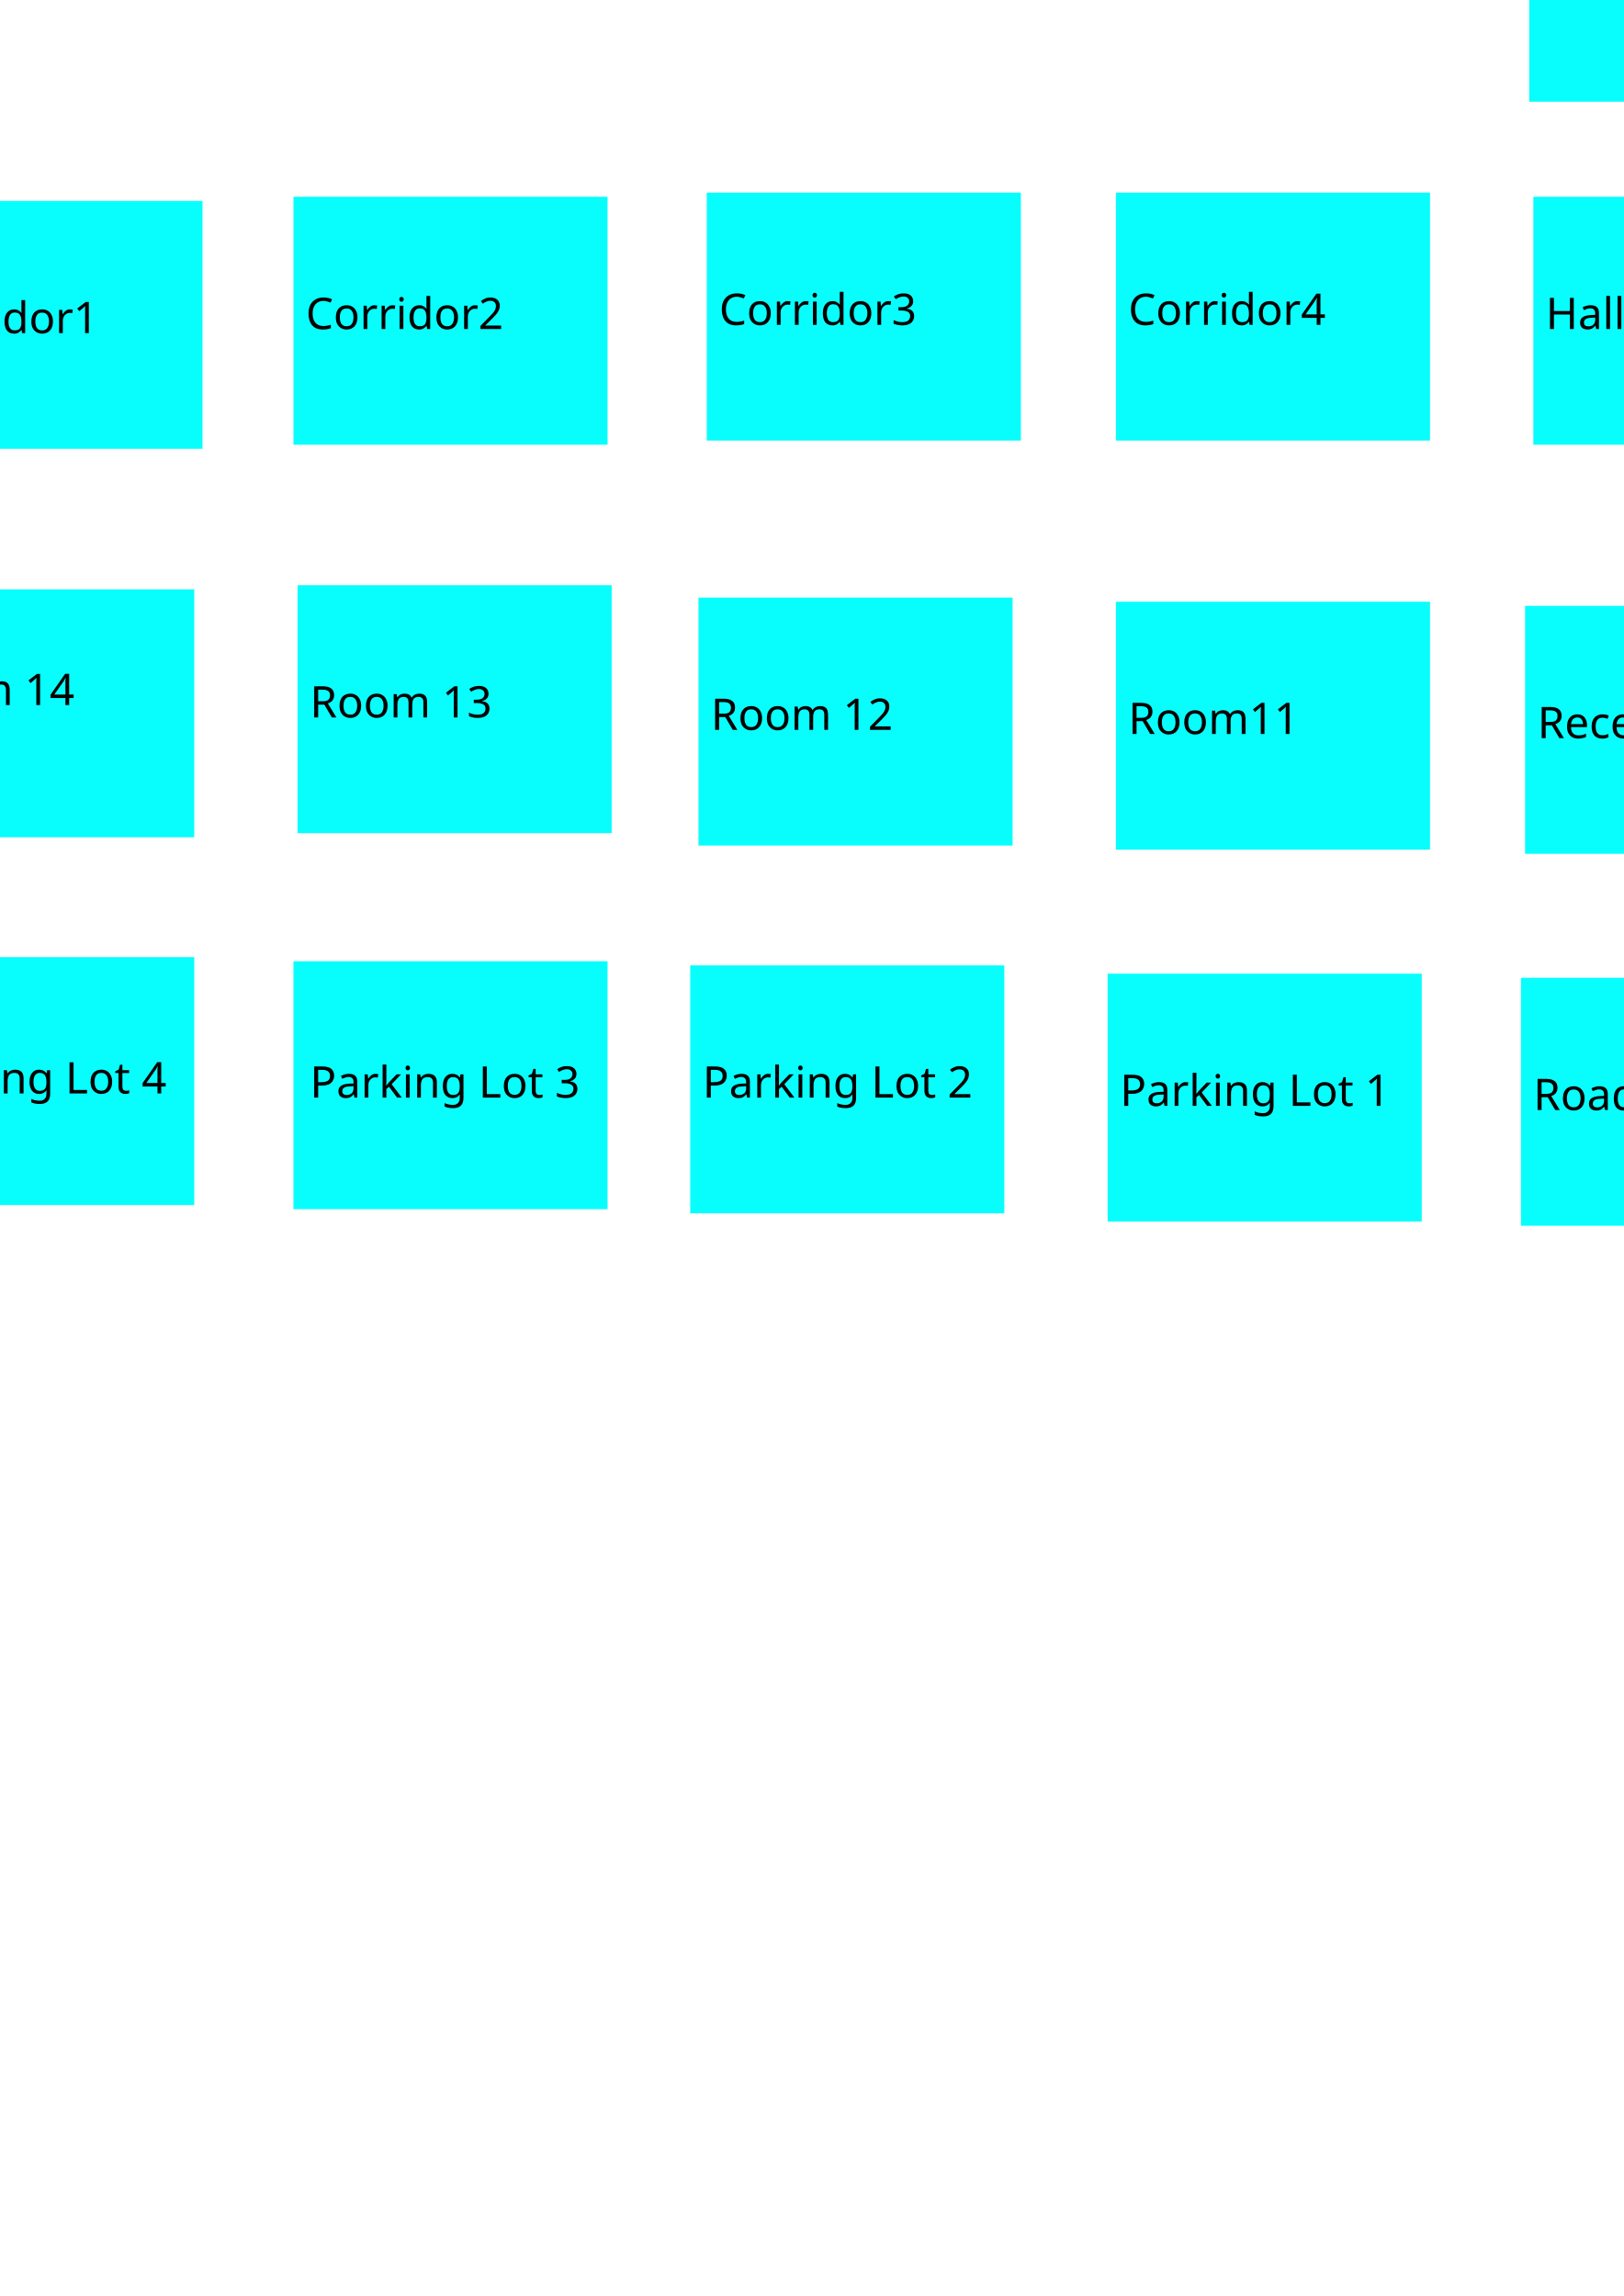
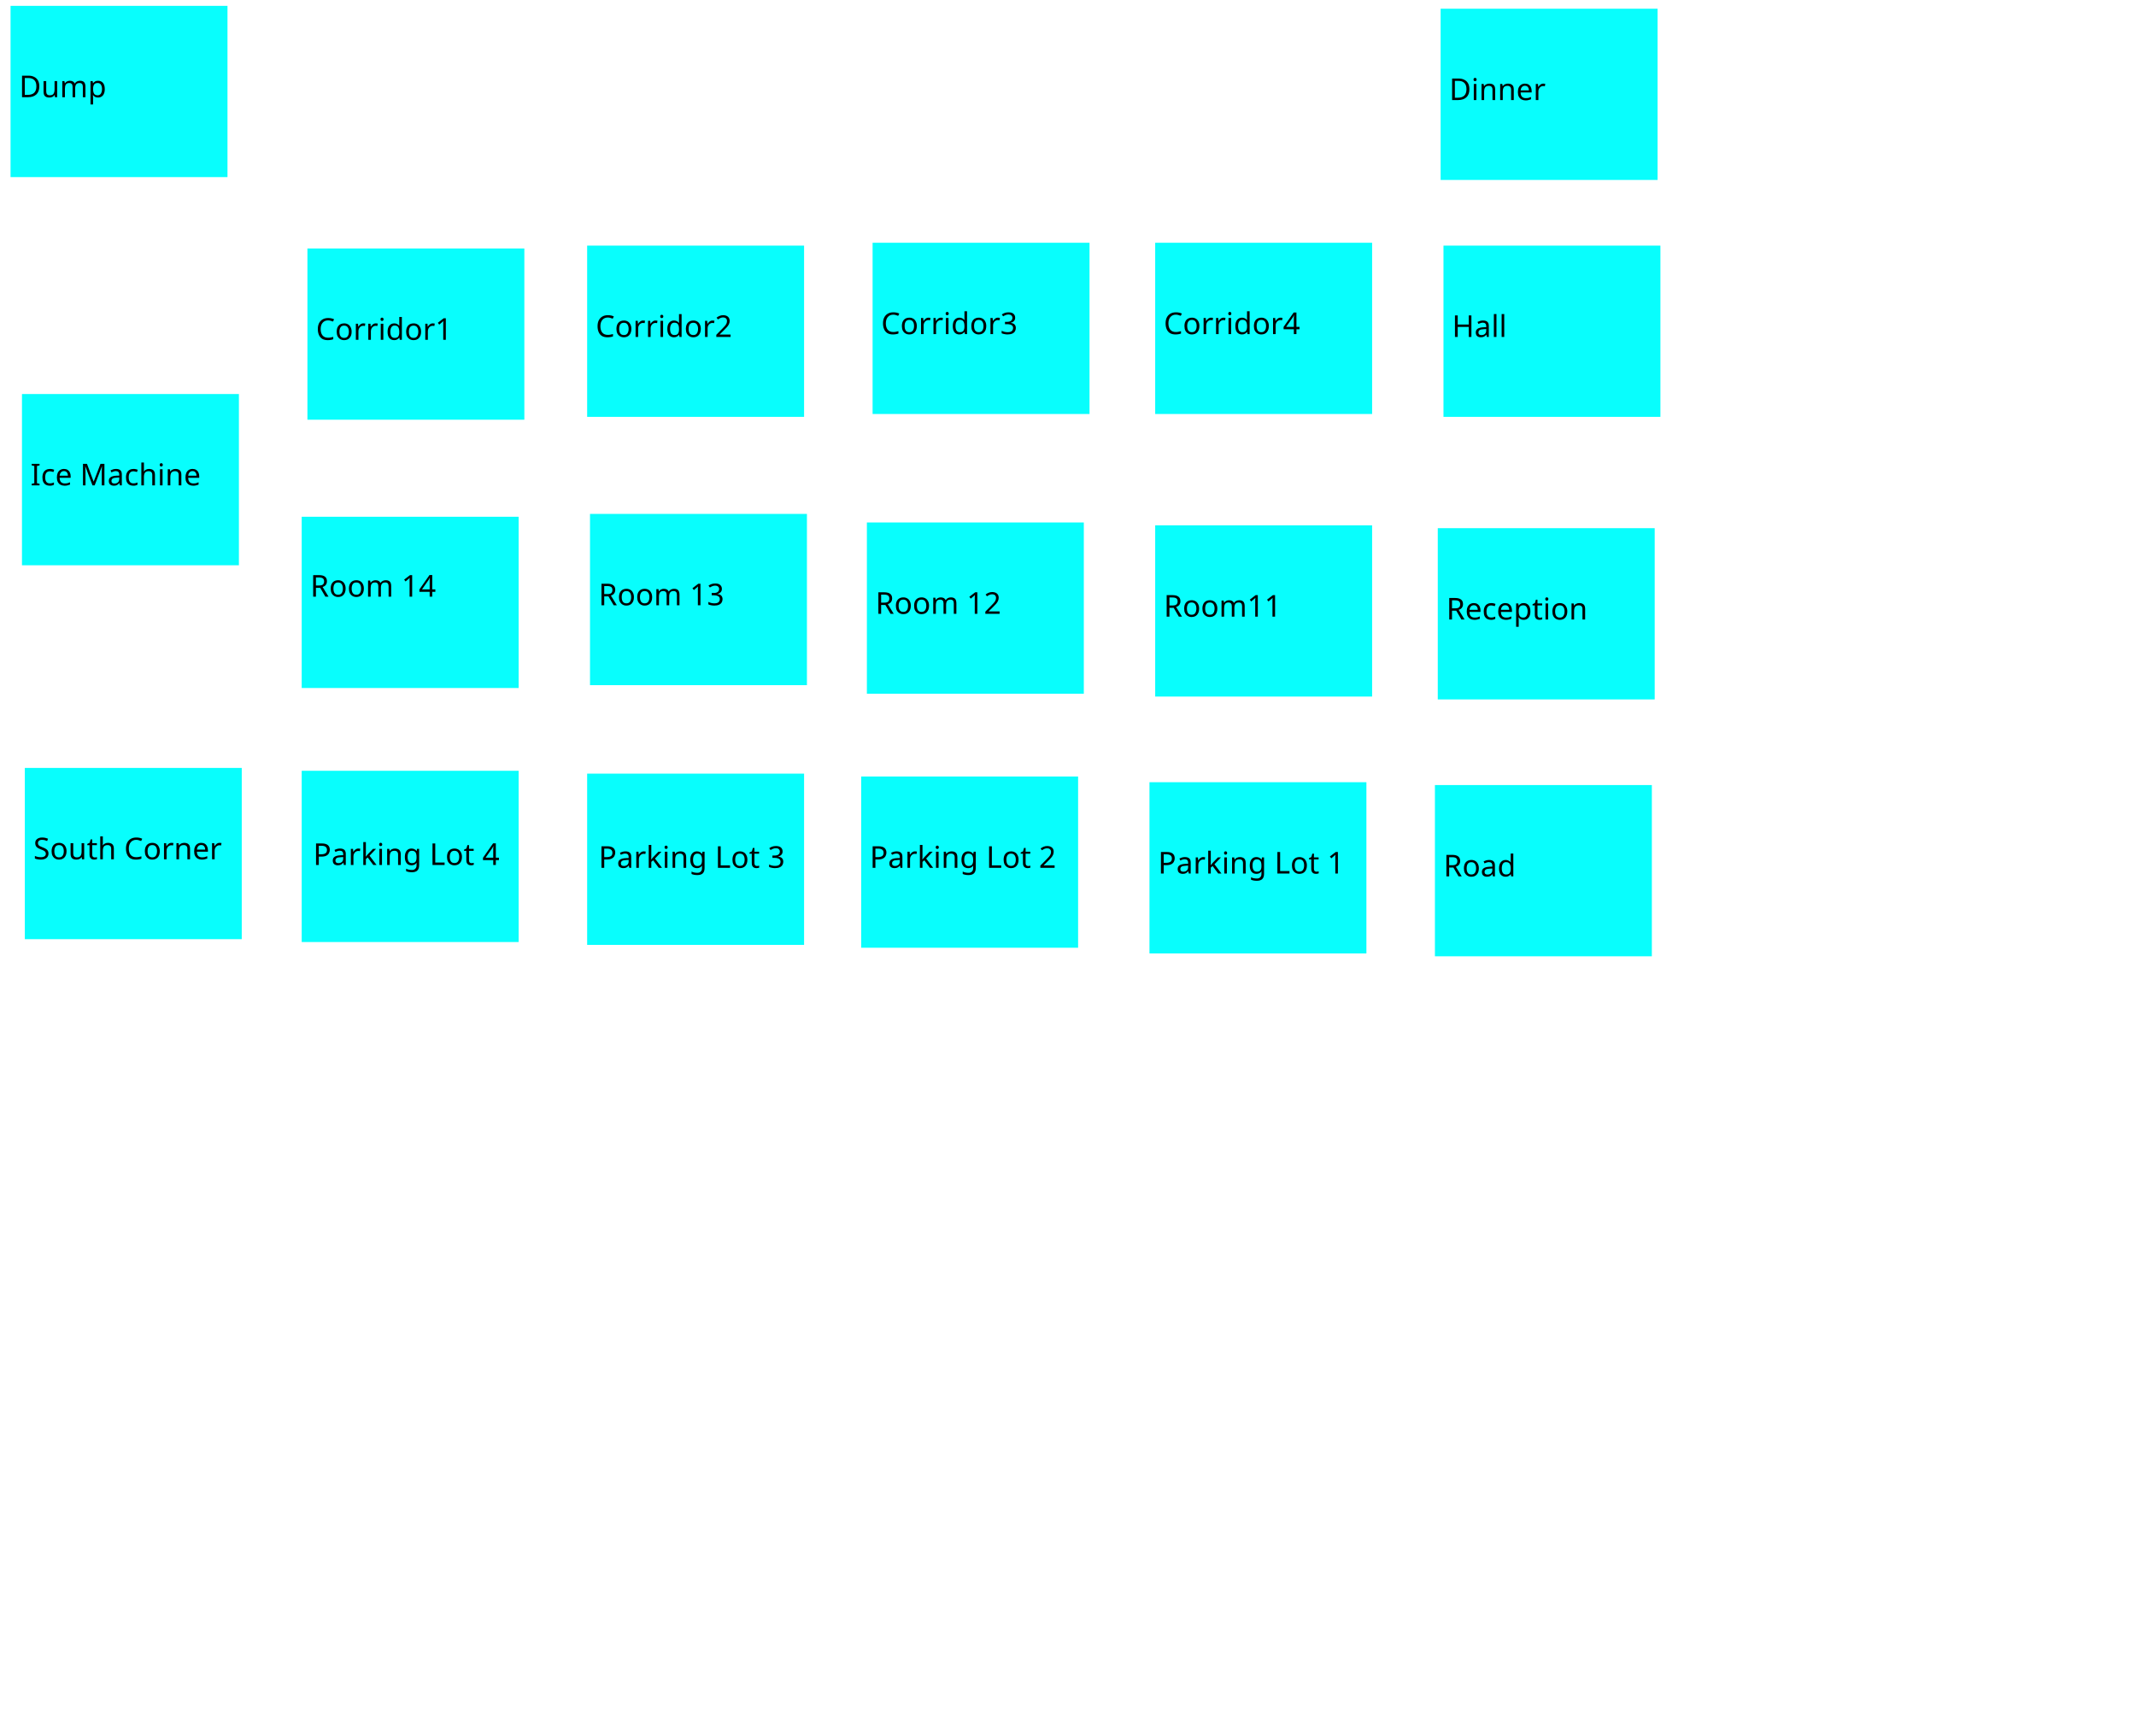
- <svg xmlns="http://www.w3.org/2000/svg" width="210mm" height="297mm" viewBox="0 0 210 297" version="1.1" id="svg8">
+ <svg xmlns="http://www.w3.org/2000/svg" width="400mm" height="325mm" viewBox="0 0 400 325" version="1.1" id="svg8">
  <defs id="defs2" />
  <g id="layer1">
-     <g transform="translate(-86.59533,-41.15951)" id="g840-7">
+     <g transform="translate(-14.59487,-20.61615)" id="g840-7">
      <rect y="21.712" x="16.571" height="32.072" width="40.625" id="rect815-2" style="fill:#08fefd;fill-opacity:1;stroke-width:0.265" />
      <text id="text827-6" y="38.818" x="18.174" style="font-style:normal;font-weight:normal;font-size:10.583px;line-height:1.25;font-family:sans-serif;letter-spacing:0px;word-spacing:0px;fill:#000000;fill-opacity:1;stroke:none;stroke-width:0.265" xml:space="preserve">
        <tspan style="font-style:normal;font-variant:normal;font-weight:normal;font-stretch:normal;font-size:5.644px;font-family:sans-serif;-inkscape-font-specification:'sans-serif, Normal';font-variant-ligatures:normal;font-variant-caps:normal;font-variant-numeric:normal;font-feature-settings:normal;text-align:start;writing-mode:lr-tb;text-anchor:start;stroke-width:0.265" y="38.818" x="18.174" id="tspan825-4">Dump</tspan>
      </text>
    </g>
-     <g transform="translate(-84.45717,31.53781)" id="g840-5">
+     <g transform="translate(-12.45671,52.08116)" id="g840-5">
      <rect y="21.712" x="16.571" height="32.072" width="40.625" id="rect815-20" style="fill:#08fefd;fill-opacity:1;stroke-width:0.265" />
      <text id="text827-2" y="38.818" x="18.174" style="font-style:normal;font-weight:normal;font-size:10.583px;line-height:1.25;font-family:sans-serif;letter-spacing:0px;word-spacing:0px;fill:#000000;fill-opacity:1;stroke:none;stroke-width:0.265" xml:space="preserve">
        <tspan style="font-style:normal;font-variant:normal;font-weight:normal;font-stretch:normal;font-size:5.644px;font-family:sans-serif;-inkscape-font-specification:'sans-serif, Normal';font-variant-ligatures:normal;font-variant-caps:normal;font-variant-numeric:normal;font-feature-settings:normal;text-align:start;writing-mode:lr-tb;text-anchor:start;stroke-width:0.265" y="38.818" x="18.174" id="tspan825-9">Ice Machine</tspan>
      </text>
    </g>
-     <g transform="translate(-31.00326,4.276315)" id="g840-0">
+     <g transform="translate(40.99719,24.81967)" id="g840-0">
      <rect y="21.712" x="16.571" height="32.072" width="40.625" id="rect815-9" style="fill:#08fefd;fill-opacity:1;stroke-width:0.265" />
      <text id="text827-9" y="38.818" x="18.174" style="font-style:normal;font-weight:normal;font-size:10.583px;line-height:1.25;font-family:sans-serif;letter-spacing:0px;word-spacing:0px;fill:#000000;fill-opacity:1;stroke:none;stroke-width:0.265" xml:space="preserve">
        <tspan style="font-style:normal;font-variant:normal;font-weight:normal;font-stretch:normal;font-size:5.644px;font-family:sans-serif;-inkscape-font-specification:'sans-serif, Normal';font-variant-ligatures:normal;font-variant-caps:normal;font-variant-numeric:normal;font-feature-settings:normal;text-align:start;writing-mode:lr-tb;text-anchor:start;stroke-width:0.265" y="38.818" x="18.174" id="tspan825-45">Corridor1</tspan>
      </text>
    </g>
-     <g transform="translate(21.38156,3.741776)" id="g840-1">
+     <g transform="translate(93.38202,24.28514)" id="g840-1">
      <rect y="21.712" x="16.571" height="32.072" width="40.625" id="rect815-0" style="fill:#08fefd;fill-opacity:1;stroke-width:0.265" />
      <text id="text827-3" y="38.818" x="18.174" style="font-style:normal;font-weight:normal;font-size:10.583px;line-height:1.25;font-family:sans-serif;letter-spacing:0px;word-spacing:0px;fill:#000000;fill-opacity:1;stroke:none;stroke-width:0.265" xml:space="preserve">
        <tspan style="font-style:normal;font-variant:normal;font-weight:normal;font-stretch:normal;font-size:5.644px;font-family:sans-serif;-inkscape-font-specification:'sans-serif, Normal';font-variant-ligatures:normal;font-variant-caps:normal;font-variant-numeric:normal;font-feature-settings:normal;text-align:start;writing-mode:lr-tb;text-anchor:start;stroke-width:0.265" y="38.818" x="18.174" id="tspan825-7">Corridor2</tspan>
      </text>
    </g>
-     <g transform="translate(159.2926,43.83221)" id="g840-1-4">
+     <g transform="translate(231.2931,64.37556)" id="g840-1-4">
      <rect y="-18.913" x="-67.886" height="32.072" width="40.625" id="rect815-0-6" style="fill:#08fefd;fill-opacity:1;stroke-width:0.265" />
      <text id="text827-3-7" y="-1.807" x="-66.283" style="font-style:normal;font-weight:normal;font-size:10.583px;line-height:1.25;font-family:sans-serif;letter-spacing:0px;word-spacing:0px;fill:#000000;fill-opacity:1;stroke:none;stroke-width:0.265" xml:space="preserve">
        <tspan style="font-style:normal;font-variant:normal;font-weight:normal;font-stretch:normal;font-size:5.644px;font-family:sans-serif;-inkscape-font-specification:'sans-serif, Normal';font-variant-ligatures:normal;font-variant-caps:normal;font-variant-numeric:normal;font-feature-settings:normal;text-align:start;writing-mode:lr-tb;text-anchor:start;stroke-width:0.265" y="-1.807" x="-66.283" id="tspan825-7-6">Corridor3</tspan>
      </text>
      <rect style="fill:#08fefd;fill-opacity:1;stroke-width:0.265" id="rect815-0-9" width="40.625" height="32.072" x="-14.967" y="-18.913" />
      <text xml:space="preserve" style="font-style:normal;font-weight:normal;font-size:10.583px;line-height:1.25;font-family:sans-serif;letter-spacing:0px;word-spacing:0px;fill:#000000;fill-opacity:1;stroke:none;stroke-width:0.265" x="-13.363" y="-1.807" id="text827-3-75">
        <tspan id="tspan825-7-9" x="-13.363" y="-1.807" style="font-style:normal;font-variant:normal;font-weight:normal;font-stretch:normal;font-size:5.644px;font-family:sans-serif;-inkscape-font-specification:'sans-serif, Normal';font-variant-ligatures:normal;font-variant-caps:normal;font-variant-numeric:normal;font-feature-settings:normal;text-align:start;writing-mode:lr-tb;text-anchor:start;stroke-width:0.265">Corridor4</tspan>
-         <tspan id="tspan940" x="-13.363" y="11.422" style="font-style:normal;font-variant:normal;font-weight:normal;font-stretch:normal;font-size:5.644px;font-family:sans-serif;-inkscape-font-specification:'sans-serif, Normal';font-variant-ligatures:normal;font-variant-caps:normal;font-variant-numeric:normal;font-feature-settings:normal;text-align:start;writing-mode:lr-tb;text-anchor:start;stroke-width:0.265" />
+         <tspan id="tspan940" x="-13.363" y="11.422" />
      </text>
      <rect y="-18.378" x="39.021" height="32.072" width="40.625" id="rect815-0-8" style="fill:#08fefd;fill-opacity:1;stroke-width:0.265" />
      <text id="text827-3-5" y="-1.273" x="40.625" style="font-style:normal;font-weight:normal;font-size:10.583px;line-height:1.25;font-family:sans-serif;letter-spacing:0px;word-spacing:0px;fill:#000000;fill-opacity:1;stroke:none;stroke-width:0.265" xml:space="preserve">
        <tspan style="font-style:normal;font-variant:normal;font-weight:normal;font-stretch:normal;font-size:5.644px;font-family:sans-serif;-inkscape-font-specification:'sans-serif, Normal';font-variant-ligatures:normal;font-variant-caps:normal;font-variant-numeric:normal;font-feature-settings:normal;text-align:start;writing-mode:lr-tb;text-anchor:start;stroke-width:0.265" y="-1.273" x="40.625" id="tspan825-7-3">Hall</tspan>
      </text>
      <g transform="translate(-31.5378,12.2944)" id="g840-1-3">
        <rect y="21.712" x="16.571" height="32.072" width="40.625" id="rect815-0-83" style="fill:#08fefd;fill-opacity:1;stroke-width:0.265" />
        <text id="text827-3-79" y="38.818" x="18.174" style="font-style:normal;font-weight:normal;font-size:10.583px;line-height:1.25;font-family:sans-serif;letter-spacing:0px;word-spacing:0px;fill:#000000;fill-opacity:1;stroke:none;stroke-width:0.265" xml:space="preserve">
          <tspan style="font-style:normal;font-variant:normal;font-weight:normal;font-stretch:normal;font-size:5.644px;font-family:sans-serif;-inkscape-font-specification:'sans-serif, Normal';font-variant-ligatures:normal;font-variant-caps:normal;font-variant-numeric:normal;font-feature-settings:normal;text-align:start;writing-mode:lr-tb;text-anchor:start;stroke-width:0.265" y="38.818" x="18.174" id="tspan825-7-37">Room11</tspan>
        </text>
      </g>
      <rect style="fill:#08fefd;fill-opacity:1;stroke-width:0.265" id="rect815-0-84" width="40.625" height="32.072" x="37.952" y="34.541" />
      <text xml:space="preserve" style="font-style:normal;font-weight:normal;font-size:10.583px;line-height:1.25;font-family:sans-serif;letter-spacing:0px;word-spacing:0px;fill:#000000;fill-opacity:1;stroke:none;stroke-width:0.265" x="39.556" y="51.647" id="text827-3-3">
        <tspan id="tspan825-7-7" x="39.556" y="51.647" style="font-style:normal;font-variant:normal;font-weight:normal;font-stretch:normal;font-size:5.644px;font-family:sans-serif;-inkscape-font-specification:'sans-serif, Normal';font-variant-ligatures:normal;font-variant-caps:normal;font-variant-numeric:normal;font-feature-settings:normal;text-align:start;writing-mode:lr-tb;text-anchor:start;stroke-width:0.265">Reception</tspan>
      </text>
      <g transform="translate(20.84702,60.93745)" id="g840-1-97">
        <rect y="21.712" x="16.571" height="32.072" width="40.625" id="rect815-0-99" style="fill:#08fefd;fill-opacity:1;stroke-width:0.265" />
        <text id="text827-3-32" y="38.818" x="18.174" style="font-style:normal;font-weight:normal;font-size:10.583px;line-height:1.25;font-family:sans-serif;letter-spacing:0px;word-spacing:0px;fill:#000000;fill-opacity:1;stroke:none;stroke-width:0.265" xml:space="preserve">
          <tspan style="font-style:normal;font-variant:normal;font-weight:normal;font-stretch:normal;font-size:5.644px;font-family:sans-serif;-inkscape-font-specification:'sans-serif, Normal';font-variant-ligatures:normal;font-variant-caps:normal;font-variant-numeric:normal;font-feature-settings:normal;text-align:start;writing-mode:lr-tb;text-anchor:start;stroke-width:0.265" y="38.818" x="18.174" id="tspan825-7-4">Road</tspan>
        </text>
      </g>
      <g id="g840-1-8" transform="translate(21.9161,-84.45717)">
        <rect style="fill:#08fefd;fill-opacity:1;stroke-width:0.265" id="rect815-0-7" width="40.625" height="32.072" x="16.571" y="21.712" />
        <text xml:space="preserve" style="font-style:normal;font-weight:normal;font-size:10.583px;line-height:1.25;font-family:sans-serif;letter-spacing:0px;word-spacing:0px;fill:#000000;fill-opacity:1;stroke:none;stroke-width:0.265" x="18.174" y="38.818" id="text827-3-4">
          <tspan id="tspan825-7-1" x="18.174" y="38.818" style="font-style:normal;font-variant:normal;font-weight:normal;font-stretch:normal;font-size:5.644px;font-family:sans-serif;-inkscape-font-specification:'sans-serif, Normal';font-variant-ligatures:normal;font-variant-caps:normal;font-variant-numeric:normal;font-feature-settings:normal;text-align:start;writing-mode:lr-tb;text-anchor:start;stroke-width:0.265">Dinner</tspan>
        </text>
        <g id="g840-1-9" transform="translate(-107.4424,96.21703)">
          <rect style="fill:#08fefd;fill-opacity:1;stroke-width:0.265" id="rect815-0-0" width="40.625" height="32.072" x="16.571" y="21.712" />
          <text xml:space="preserve" style="font-style:normal;font-weight:normal;font-size:10.583px;line-height:1.25;font-family:sans-serif;letter-spacing:0px;word-spacing:0px;fill:#000000;fill-opacity:1;stroke:none;stroke-width:0.265" x="18.174" y="38.818" id="text827-3-9">
            <tspan id="tspan825-7-8" x="18.174" y="38.818" style="font-style:normal;font-variant:normal;font-weight:normal;font-stretch:normal;font-size:5.644px;font-family:sans-serif;-inkscape-font-specification:'sans-serif, Normal';font-variant-ligatures:normal;font-variant-caps:normal;font-variant-numeric:normal;font-feature-settings:normal;text-align:start;writing-mode:lr-tb;text-anchor:start;stroke-width:0.265">Room 12</tspan>
          </text>
        </g>
      </g>
    </g>
-     <rect style="fill:#08fefd;fill-opacity:1;stroke-width:0.265" id="rect815-20-5" width="40.625" height="32.072" x="38.487" y="75.701" />
-     <text xml:space="preserve" style="font-style:normal;font-weight:normal;font-size:10.583px;line-height:1.25;font-family:sans-serif;letter-spacing:0px;word-spacing:0px;fill:#000000;fill-opacity:1;stroke:none;stroke-width:0.265" x="40.09" y="92.806" id="text827-2-1">
-       <tspan id="tspan825-9-7" x="40.09" y="92.806" style="font-style:normal;font-variant:normal;font-weight:normal;font-stretch:normal;font-size:5.644px;font-family:sans-serif;-inkscape-font-specification:'sans-serif, Normal';font-variant-ligatures:normal;font-variant-caps:normal;font-variant-numeric:normal;font-feature-settings:normal;text-align:start;writing-mode:lr-tb;text-anchor:start;stroke-width:0.265">Room 13</tspan>
+     <rect style="fill:#08fefd;fill-opacity:1;stroke-width:0.265" id="rect815-20-5" width="40.625" height="32.072" x="110.487" y="96.244" />
+     <text xml:space="preserve" style="font-style:normal;font-weight:normal;font-size:10.583px;line-height:1.25;font-family:sans-serif;letter-spacing:0px;word-spacing:0px;fill:#000000;fill-opacity:1;stroke:none;stroke-width:0.265" x="112.091" y="113.349" id="text827-2-1">
+       <tspan id="tspan825-9-7" x="112.091" y="113.349" style="font-style:normal;font-variant:normal;font-weight:normal;font-stretch:normal;font-size:5.644px;font-family:sans-serif;-inkscape-font-specification:'sans-serif, Normal';font-variant-ligatures:normal;font-variant-caps:normal;font-variant-numeric:normal;font-feature-settings:normal;text-align:start;writing-mode:lr-tb;text-anchor:start;stroke-width:0.265">Room 13</tspan>
    </text>
-     <rect style="fill:#08fefd;fill-opacity:1;stroke-width:0.265" id="rect815-20-5-1" width="40.625" height="32.072" x="-15.502" y="76.235" />
-     <text xml:space="preserve" style="font-style:normal;font-weight:normal;font-size:10.583px;line-height:1.25;font-family:sans-serif;letter-spacing:0px;word-spacing:0px;fill:#000000;fill-opacity:1;stroke:none;stroke-width:0.265" x="-13.898" y="91.202" id="text827-2-1-7">
-       <tspan id="tspan825-9-7-1" x="-13.898" y="91.202" style="font-style:normal;font-variant:normal;font-weight:normal;font-stretch:normal;font-size:5.644px;font-family:sans-serif;-inkscape-font-specification:'sans-serif, Normal';font-variant-ligatures:normal;font-variant-caps:normal;font-variant-numeric:normal;font-feature-settings:normal;text-align:start;writing-mode:lr-tb;text-anchor:start;stroke-width:0.265">Room 14</tspan>
+     <rect style="fill:#08fefd;fill-opacity:1;stroke-width:0.265" id="rect815-20-5-1" width="40.625" height="32.072" x="56.499" y="96.779" />
+     <text xml:space="preserve" style="font-style:normal;font-weight:normal;font-size:10.583px;line-height:1.25;font-family:sans-serif;letter-spacing:0px;word-spacing:0px;fill:#000000;fill-opacity:1;stroke:none;stroke-width:0.265" x="58.102" y="111.746" id="text827-2-1-7">
+       <tspan id="tspan825-9-7-1" x="58.102" y="111.746" style="font-style:normal;font-variant:normal;font-weight:normal;font-stretch:normal;font-size:5.644px;font-family:sans-serif;-inkscape-font-specification:'sans-serif, Normal';font-variant-ligatures:normal;font-variant-caps:normal;font-variant-numeric:normal;font-feature-settings:normal;text-align:start;writing-mode:lr-tb;text-anchor:start;stroke-width:0.265">Room 14</tspan>
    </text>
-     <g id="g840-11" transform="translate(-83.92263,101.5624)">
+     <g id="g840-11" transform="translate(-11.92217,122.1058)">
      <rect y="21.712" x="16.571" height="32.072" width="40.625" id="rect815-7" style="fill:#08fefd;fill-opacity:1;stroke-width:0.265" />
      <text id="text827-0" y="38.818" x="18.174" style="font-style:normal;font-weight:normal;font-size:10.583px;line-height:1.25;font-family:sans-serif;letter-spacing:0px;word-spacing:0px;fill:#000000;fill-opacity:1;stroke:none;stroke-width:0.265" xml:space="preserve">
        <tspan style="font-style:normal;font-variant:normal;font-weight:normal;font-stretch:normal;font-size:5.644px;font-family:sans-serif;-inkscape-font-specification:'sans-serif, Normal';font-variant-ligatures:normal;font-variant-caps:normal;font-variant-numeric:normal;font-feature-settings:normal;text-align:start;writing-mode:lr-tb;text-anchor:start;stroke-width:0.265" y="38.818" x="18.174" id="tspan825-40">South Corner</tspan>
      </text>
    </g>
-     <rect style="fill:#08fefd;fill-opacity:1;stroke-width:0.265" id="rect815-7-5" width="40.625" height="32.072" x="143.256" y="125.948" />
-     <text xml:space="preserve" style="font-style:normal;font-weight:normal;font-size:10.583px;line-height:1.25;font-family:sans-serif;letter-spacing:0px;word-spacing:0px;fill:#000000;fill-opacity:1;stroke:none;stroke-width:0.265" x="144.86" y="143.053" id="text827-0-1">
-       <tspan x="144.86" y="143.053" style="font-style:normal;font-variant:normal;font-weight:normal;font-stretch:normal;font-size:5.644px;font-family:sans-serif;-inkscape-font-specification:'sans-serif, Normal';font-variant-ligatures:normal;font-variant-caps:normal;font-variant-numeric:normal;font-feature-settings:normal;text-align:start;writing-mode:lr-tb;text-anchor:start;stroke-width:0.265" id="tspan884">Parking Lot 1</tspan>
+     <rect style="fill:#08fefd;fill-opacity:1;stroke-width:0.265" id="rect815-7-5" width="40.625" height="32.072" x="215.257" y="146.491" />
+     <text xml:space="preserve" style="font-style:normal;font-weight:normal;font-size:10.583px;line-height:1.25;font-family:sans-serif;letter-spacing:0px;word-spacing:0px;fill:#000000;fill-opacity:1;stroke:none;stroke-width:0.265" x="216.861" y="163.596" id="text827-0-1">
+       <tspan x="216.861" y="163.596" style="font-style:normal;font-variant:normal;font-weight:normal;font-stretch:normal;font-size:5.644px;font-family:sans-serif;-inkscape-font-specification:'sans-serif, Normal';font-variant-ligatures:normal;font-variant-caps:normal;font-variant-numeric:normal;font-feature-settings:normal;text-align:start;writing-mode:lr-tb;text-anchor:start;stroke-width:0.265" id="tspan884">Parking Lot 1</tspan>
    </text>
-     <rect style="fill:#08fefd;fill-opacity:1;stroke-width:0.265" id="rect815-7-5-2" width="40.625" height="32.072" x="89.268" y="124.878" />
-     <text xml:space="preserve" style="font-style:normal;font-weight:normal;font-size:10.583px;line-height:1.25;font-family:sans-serif;letter-spacing:0px;word-spacing:0px;fill:#000000;fill-opacity:1;stroke:none;stroke-width:0.265" x="90.872" y="141.984" id="text827-0-1-1">
-       <tspan id="tspan825-40-6-9" x="90.872" y="141.984" style="font-style:normal;font-variant:normal;font-weight:normal;font-stretch:normal;font-size:5.644px;font-family:sans-serif;-inkscape-font-specification:'sans-serif, Normal';font-variant-ligatures:normal;font-variant-caps:normal;font-variant-numeric:normal;font-feature-settings:normal;text-align:start;writing-mode:lr-tb;text-anchor:start;stroke-width:0.265">Parking Lot 2</tspan>
+     <rect style="fill:#08fefd;fill-opacity:1;stroke-width:0.265" id="rect815-7-5-2" width="40.625" height="32.072" x="161.268" y="145.422" />
+     <text xml:space="preserve" style="font-style:normal;font-weight:normal;font-size:10.583px;line-height:1.25;font-family:sans-serif;letter-spacing:0px;word-spacing:0px;fill:#000000;fill-opacity:1;stroke:none;stroke-width:0.265" x="162.872" y="162.527" id="text827-0-1-1">
+       <tspan id="tspan825-40-6-9" x="162.872" y="162.527" style="font-style:normal;font-variant:normal;font-weight:normal;font-stretch:normal;font-size:5.644px;font-family:sans-serif;-inkscape-font-specification:'sans-serif, Normal';font-variant-ligatures:normal;font-variant-caps:normal;font-variant-numeric:normal;font-feature-settings:normal;text-align:start;writing-mode:lr-tb;text-anchor:start;stroke-width:0.265">Parking Lot 2</tspan>
    </text>
-     <rect style="fill:#08fefd;fill-opacity:1;stroke-width:0.265" id="rect815-7-5-6" width="40.625" height="32.072" x="37.952" y="124.344" />
-     <text xml:space="preserve" style="font-style:normal;font-weight:normal;font-size:10.583px;line-height:1.25;font-family:sans-serif;letter-spacing:0px;word-spacing:0px;fill:#000000;fill-opacity:1;stroke:none;stroke-width:0.265" x="40.09" y="141.984" id="text827-0-1-4">
-       <tspan id="tspan825-40-6-8" x="40.09" y="141.984" style="font-style:normal;font-variant:normal;font-weight:normal;font-stretch:normal;font-size:5.644px;font-family:sans-serif;-inkscape-font-specification:'sans-serif, Normal';font-variant-ligatures:normal;font-variant-caps:normal;font-variant-numeric:normal;font-feature-settings:normal;text-align:start;writing-mode:lr-tb;text-anchor:start;stroke-width:0.265">Parking Lot 3</tspan>
+     <rect style="fill:#08fefd;fill-opacity:1;stroke-width:0.265" id="rect815-7-5-6" width="40.625" height="32.072" x="109.953" y="144.887" />
+     <text xml:space="preserve" style="font-style:normal;font-weight:normal;font-size:10.583px;line-height:1.25;font-family:sans-serif;letter-spacing:0px;word-spacing:0px;fill:#000000;fill-opacity:1;stroke:none;stroke-width:0.265" x="112.091" y="162.527" id="text827-0-1-4">
+       <tspan id="tspan825-40-6-8" x="112.091" y="162.527" style="font-style:normal;font-variant:normal;font-weight:normal;font-stretch:normal;font-size:5.644px;font-family:sans-serif;-inkscape-font-specification:'sans-serif, Normal';font-variant-ligatures:normal;font-variant-caps:normal;font-variant-numeric:normal;font-feature-settings:normal;text-align:start;writing-mode:lr-tb;text-anchor:start;stroke-width:0.265">Parking Lot 3</tspan>
    </text>
-     <rect style="fill:#08fefd;fill-opacity:1;stroke-width:0.265" id="rect815-7-5-6-0" width="40.625" height="32.072" x="-15.502" y="123.809" />
-     <text xml:space="preserve" style="font-style:normal;font-weight:normal;font-size:10.583px;line-height:1.25;font-family:sans-serif;letter-spacing:0px;word-spacing:0px;fill:#000000;fill-opacity:1;stroke:none;stroke-width:0.265" x="-13.363" y="141.449" id="text827-0-1-4-8">
-       <tspan id="tspan825-40-6-8-1" x="-13.363" y="141.449" style="font-style:normal;font-variant:normal;font-weight:normal;font-stretch:normal;font-size:5.644px;font-family:sans-serif;-inkscape-font-specification:'sans-serif, Normal';font-variant-ligatures:normal;font-variant-caps:normal;font-variant-numeric:normal;font-feature-settings:normal;text-align:start;writing-mode:lr-tb;text-anchor:start;stroke-width:0.265">Parking Lot 4</tspan>
+     <rect style="fill:#08fefd;fill-opacity:1;stroke-width:0.265" id="rect815-7-5-6-0" width="40.625" height="32.072" x="56.499" y="144.353" />
+     <text xml:space="preserve" style="font-style:normal;font-weight:normal;font-size:10.583px;line-height:1.25;font-family:sans-serif;letter-spacing:0px;word-spacing:0px;fill:#000000;fill-opacity:1;stroke:none;stroke-width:0.265" x="58.637" y="161.993" id="text827-0-1-4-8">
+       <tspan id="tspan825-40-6-8-1" x="58.637" y="161.993" style="font-style:normal;font-variant:normal;font-weight:normal;font-stretch:normal;font-size:5.644px;font-family:sans-serif;-inkscape-font-specification:'sans-serif, Normal';font-variant-ligatures:normal;font-variant-caps:normal;font-variant-numeric:normal;font-feature-settings:normal;text-align:start;writing-mode:lr-tb;text-anchor:start;stroke-width:0.265">Parking Lot 4</tspan>
    </text>
  </g>
</svg>
